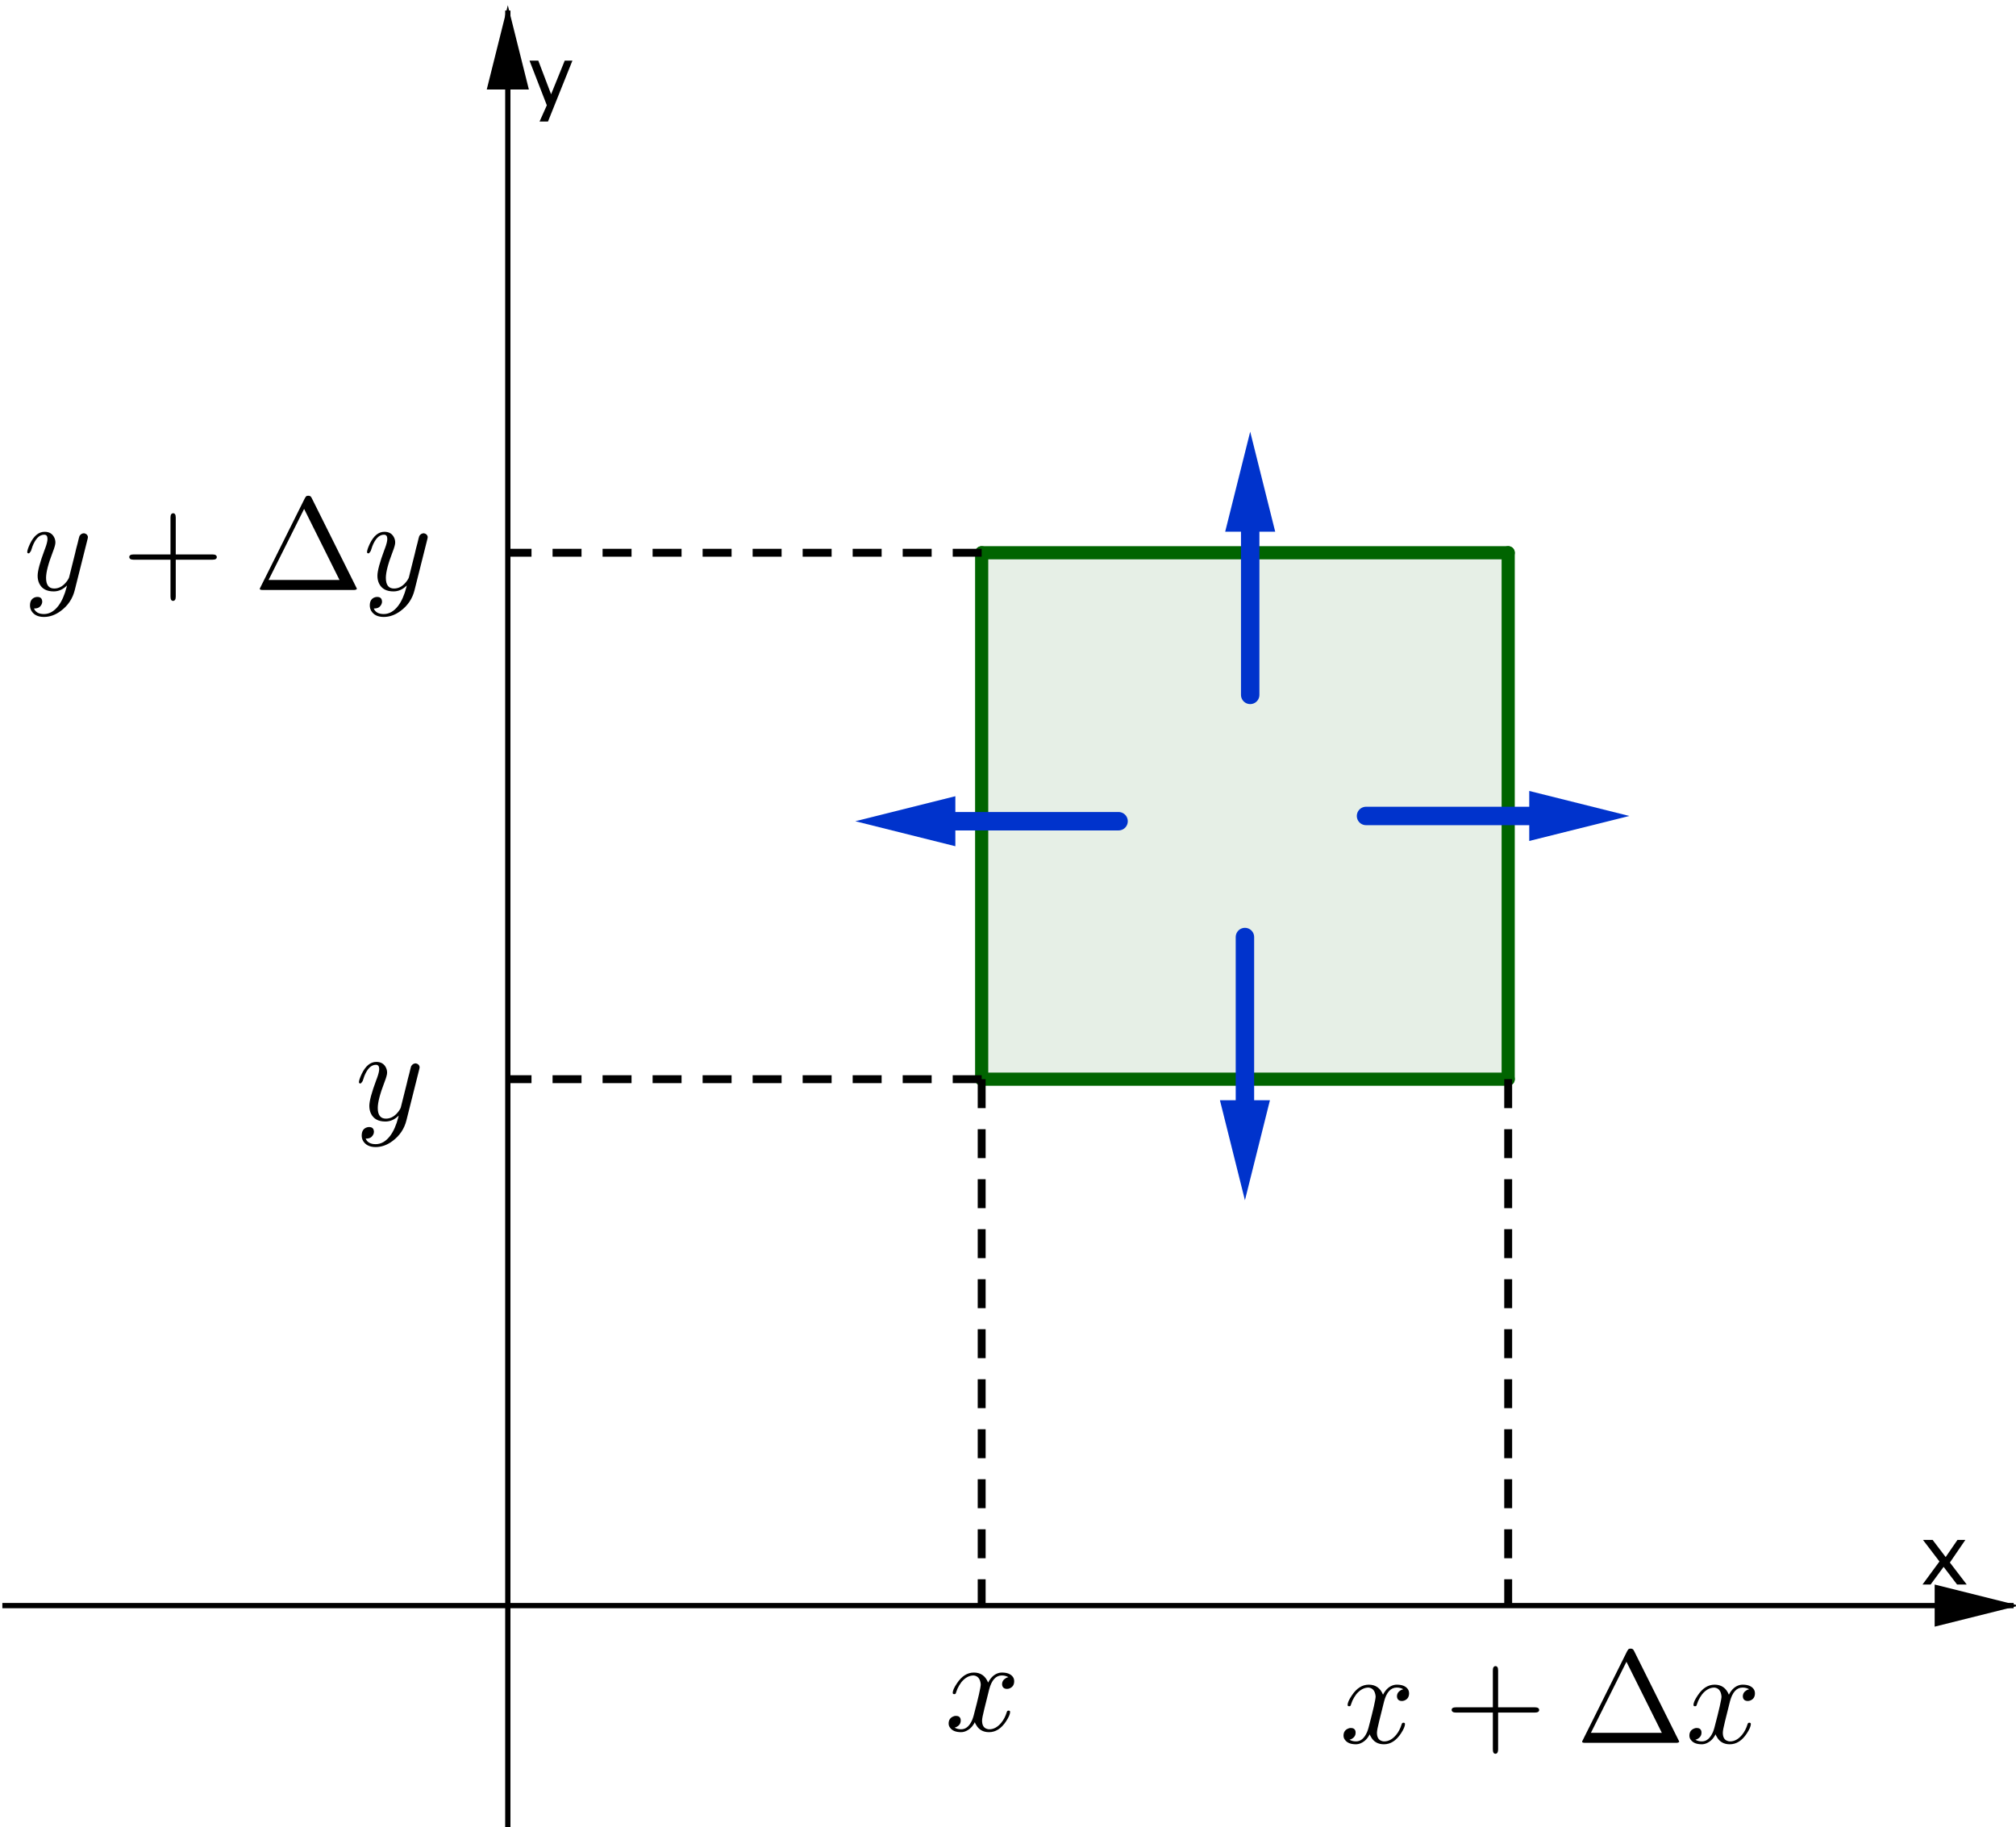
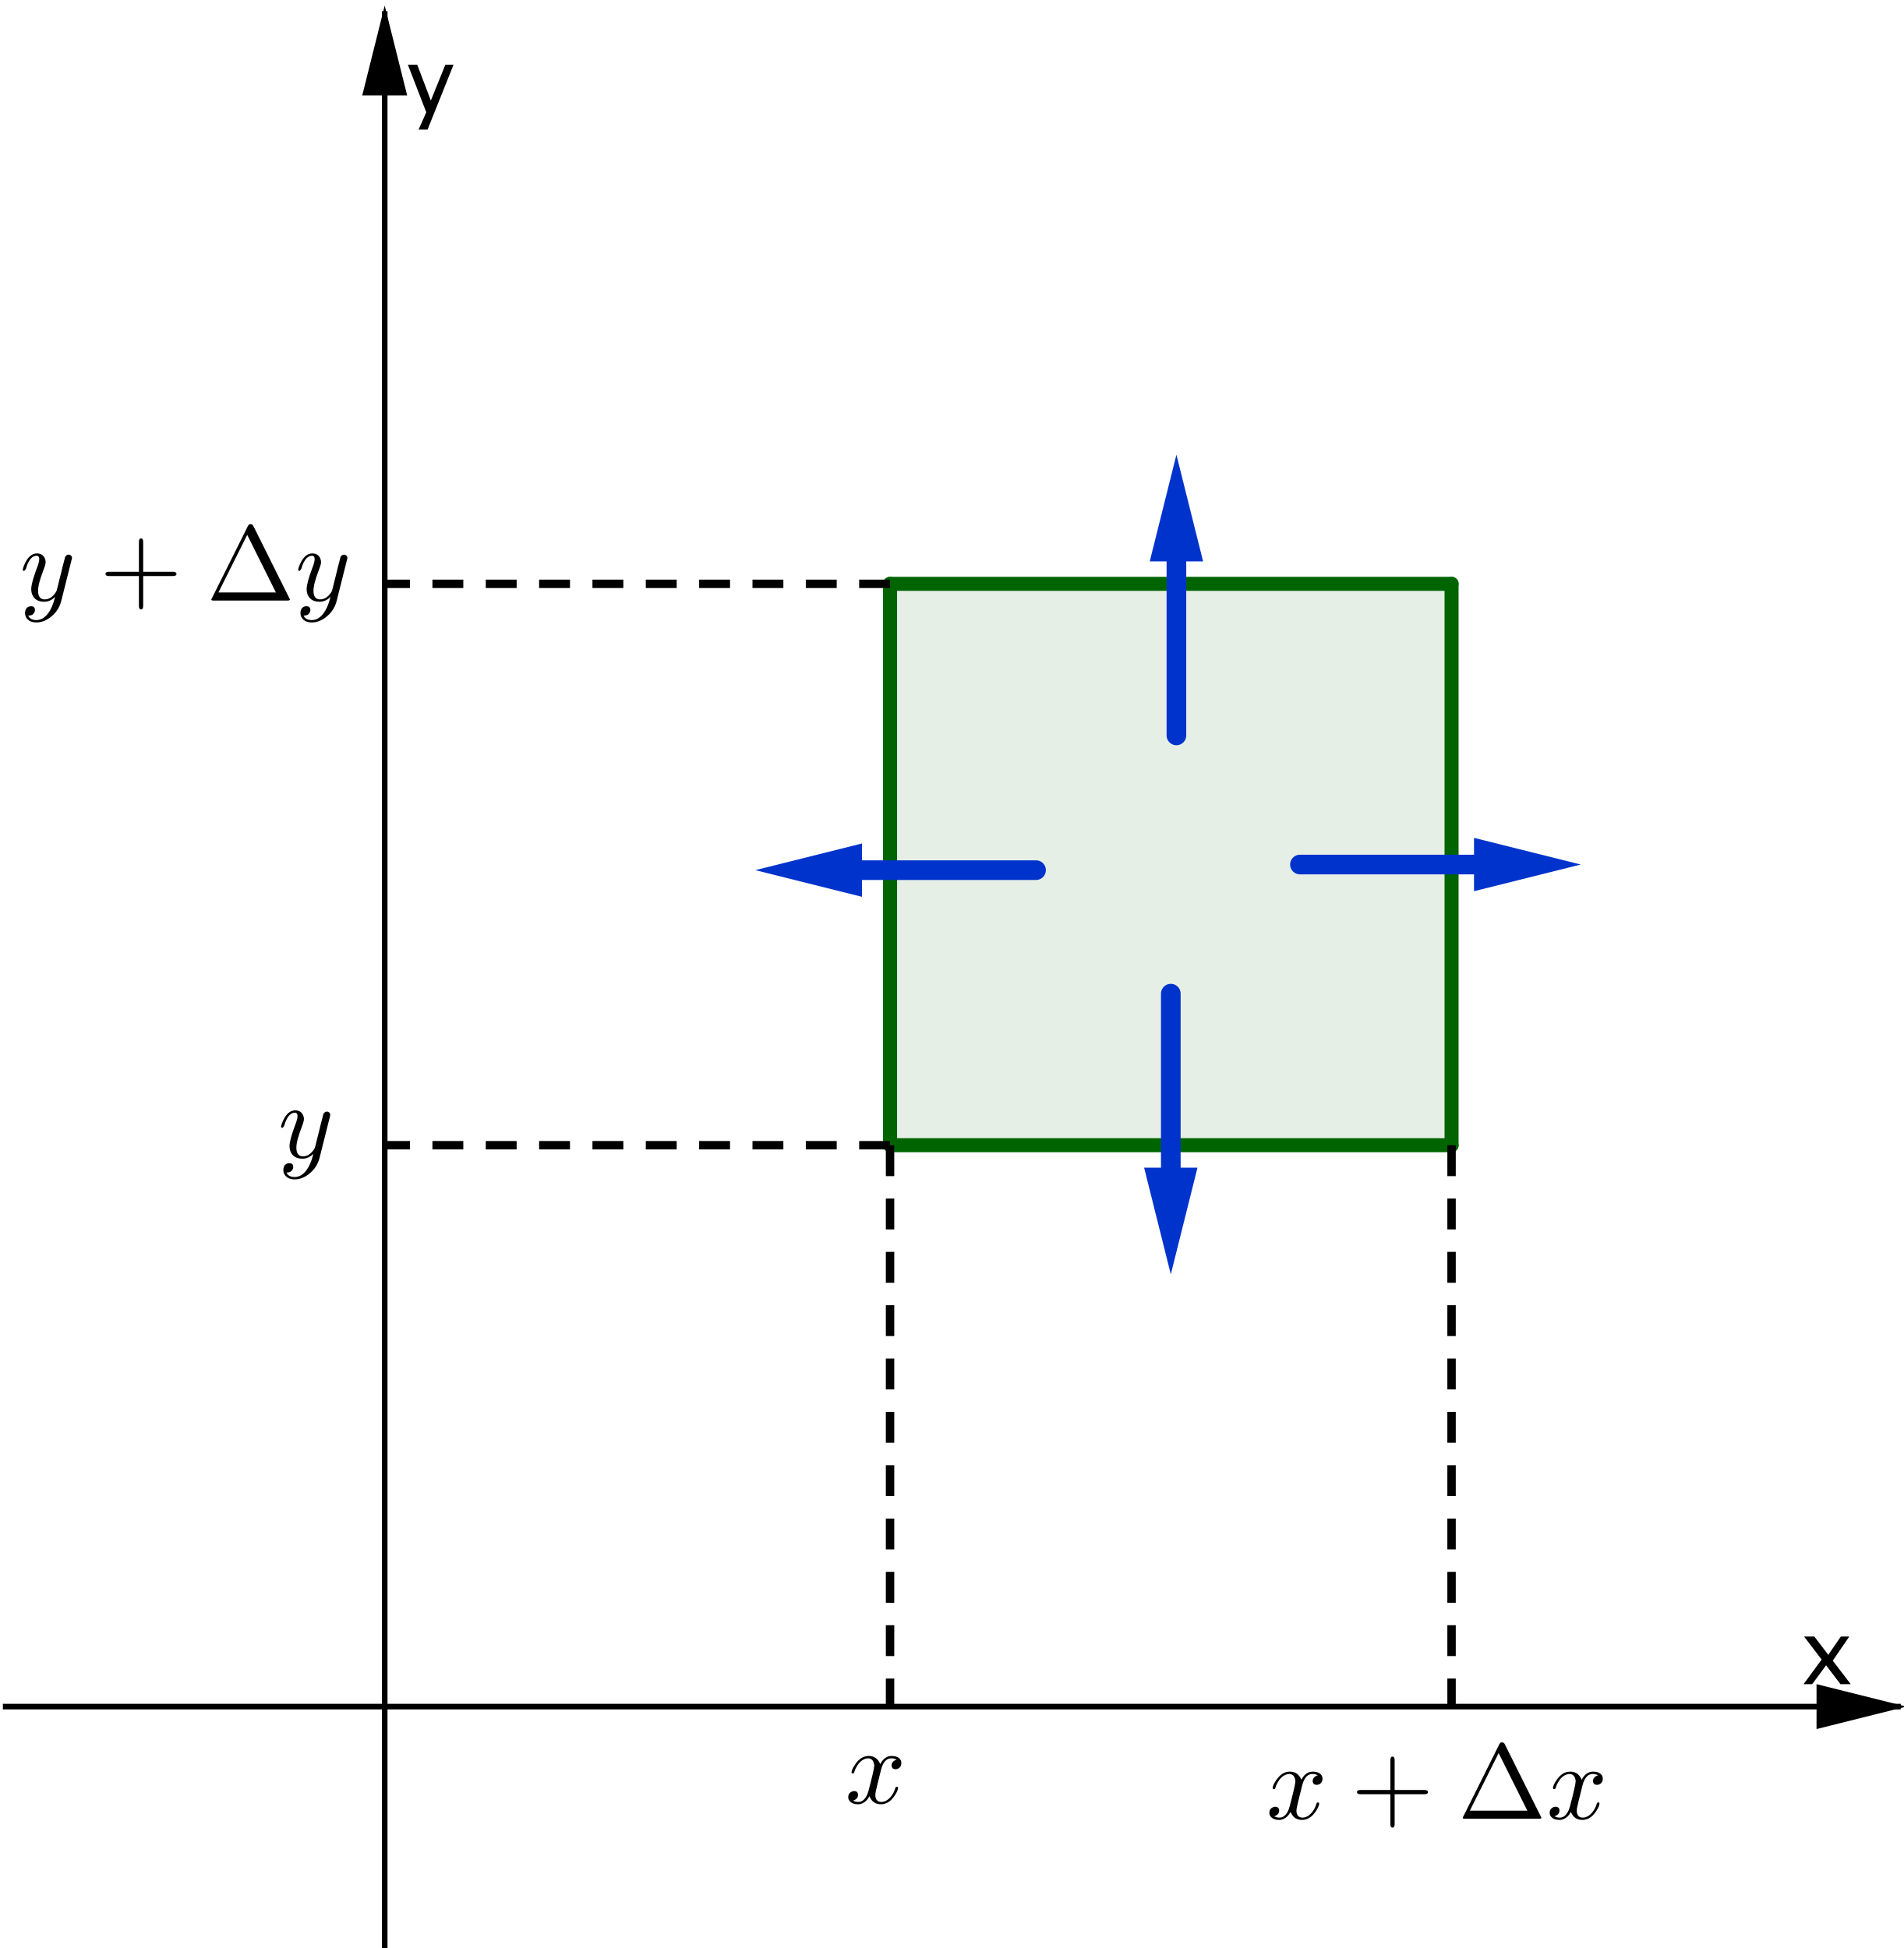
- <svg xmlns="http://www.w3.org/2000/svg" version="1.1" baseProfile="full" width="7.68cm" height="6.96cm" viewBox="0 0 382 347">
+ <svg xmlns="http://www.w3.org/2000/svg" version="1.1" baseProfile="full" width="6.8cm" height="6.96cm" viewBox="0 0 338 347">
  <g stroke-linejoin="miter" stroke-dashoffset="0" stroke-dasharray="none" stroke-width="1" stroke-miterlimit="10.000" stroke-linecap="square">
-     <clipPath id="clip979547e0-9bfa-43c6-a986-a0d388ed83da">
-       <path d="M 0 0 L 0 348.00 L 384.00 348.00 L 384.00 0 z" />
+     <clipPath id="clip79538b5c-59d5-4c25-9be4-03b39bc519e8">
+       <path d="M 0 0 L 0 348.00 L 340.00 348.00 L 340.00 0 z" />
    </clipPath>
    <g clip-path="url(#clip1)">
      <g stroke-linecap="butt" fill="none" stroke-opacity="1" stroke="#000000">
-         <path d="M 96.000 2 L 96.000 348.00" />
-       </g>
-     </g>
-     <clipPath id="clipbfdf80a3-16fc-447b-832e-98d02270f1f9">
-       <path d="M 0 0 L 0 348.00 L 384.00 348.00 L 384.00 0 z" />
+         <path d="M 68.000 2 L 68.000 348.00" />
+       </g>
+     </g>
+     <clipPath id="clip7d017d9a-5c69-4f3f-b06d-75943cb71647">
+       <path d="M 0 0 L 0 348.00 L 340.00 348.00 L 340.00 0 z" />
    </clipPath>
    <g clip-path="url(#clip2)">
      <g fill-opacity="1" fill-rule="evenodd" stroke="none" fill="#000000">
-         <path d="M 96.000 1 L 92.000 17.000 L 100.00 17.000" />
-       </g>
-     </g>
-     <clipPath id="clipbd08f9e3-6e9e-4ffb-ac9a-25c033228252">
-       <path d="M 0 0 L 0 348.00 L 384.00 348.00 L 384.00 0 z" />
+         <path d="M 68.000 1 L 64.000 17.000 L 72.000 17.000" />
+       </g>
+     </g>
+     <clipPath id="clip6ab9e97e-dda1-44c2-8ccb-219e95cd7b68">
+       <path d="M 0 0 L 0 348.00 L 340.00 348.00 L 340.00 0 z" />
    </clipPath>
    <g clip-path="url(#clip3)">
      <g fill-opacity="1" fill-rule="nonzero" stroke="none" fill="#000000">
-         <path d="M 364.69 301.00 L 367.91 296.62 L 364.78 292.52 L 366.61 292.52 L 369.09 295.78 L 371.33 292.52 L 372.83 292.52 L 369.89 296.82 L 373.09 301.00 L 371.26 301.00 L 368.70 297.64 L 366.23 301.00 z" />
-       </g>
-     </g>
-     <clipPath id="clip5c6751a7-805a-47d3-83a6-f6822f25aa67">
-       <path d="M 0 0 L 0 348.00 L 384.00 348.00 L 384.00 0 z" />
+         <path d="M 320.69 300.00 L 323.91 295.62 L 320.78 291.52 L 322.61 291.52 L 325.09 294.78 L 327.33 291.52 L 328.83 291.52 L 325.89 295.82 L 329.09 300.00 L 327.26 300.00 L 324.70 296.64 L 322.23 300.00 z" />
+       </g>
+     </g>
+     <clipPath id="clip85bf2367-0880-46e6-95d4-dfec5976fea5">
+       <path d="M 0 0 L 0 348.00 L 340.00 348.00 L 340.00 0 z" />
    </clipPath>
    <g clip-path="url(#clip4)">
      <g stroke-linecap="butt" fill="none" stroke-opacity="1" stroke="#000000">
-         <path d="M 0 305.00 L 382.00 305.00" />
-       </g>
-     </g>
-     <clipPath id="clip93f9334c-caef-441b-bc29-749a84afbbd6">
-       <path d="M 0 0 L 0 348.00 L 384.00 348.00 L 384.00 0 z" />
+         <path d="M 0 304.00 L 338.00 304.00" />
+       </g>
+     </g>
+     <clipPath id="clip1d904c9f-696c-4a18-9092-ba62791a4c99">
+       <path d="M 0 0 L 0 348.00 L 340.00 348.00 L 340.00 0 z" />
    </clipPath>
    <g clip-path="url(#clip5)">
      <g fill-opacity="1" fill-rule="evenodd" stroke="none" fill="#000000">
-         <path d="M 383.00 305.00 L 367.00 301.00 L 367.00 309.00" />
-       </g>
-     </g>
-     <clipPath id="clip22096023-367c-4845-949d-34a566e875d9">
-       <path d="M 0 0 L 0 348.00 L 384.00 348.00 L 384.00 0 z" />
+         <path d="M 339.00 304.00 L 323.00 300.00 L 323.00 308.00" />
+       </g>
+     </g>
+     <clipPath id="clipa62806c6-efdf-4b59-b148-58bfe39e73fc">
+       <path d="M 0 0 L 0 348.00 L 340.00 348.00 L 340.00 0 z" />
    </clipPath>
    <g clip-path="url(#clip6)">
      <g fill-opacity="1" fill-rule="nonzero" stroke="none" fill="#000000">
-         <path d="M 102.03 23.086 L 103.41 20.000 L 100.12 11.516 L 101.79 11.516 L 104.22 17.906 L 106.81 11.516 L 108.27 11.516 L 103.63 23.086 z" />
+         <path d="M 74.031 23.086 L 75.406 20.000 L 72.125 11.516 L 73.789 11.516 L 76.219 17.906 L 78.812 11.516 L 80.266 11.516 L 75.633 23.086 z" />
      </g>
    </g>
    <g id="misc">
</g>
    <g id="layer0">
-       <clipPath id="clip0ad38193-c4e5-4c12-a951-213097069411">
-         <path d="M 0 0 L 0 348.00 L 384.00 348.00 L 384.00 0 z" />
+       <clipPath id="clip7351257b-bc6f-4a1e-b8df-b07e410a2e50">
+         <path d="M 0 0 L 0 348.00 L 340.00 348.00 L 340.00 0 z" />
      </clipPath>
      <g clip-path="url(#clip7)">
        <g fill-opacity=".098" fill-rule="evenodd" stroke="none" fill="#006400">
-           <path d="M 186.00 205.00 L 286.00 205.00 L 286.00 105.00 L 186.00 105.00 z" />
-         </g>
-       </g>
-       <clipPath id="clip4e59a7de-575c-4ccd-8672-9c86bc49f63e">
-         <path d="M 0 0 L 0 348.00 L 384.00 348.00 L 384.00 0 z" />
+           <path d="M 158.00 204.00 L 258.00 204.00 L 258.00 104.00 L 158.00 104.00 z" />
+         </g>
+       </g>
+       <clipPath id="clip99f0cc75-01c9-40c6-ad45-62788b86054f">
+         <path d="M 0 0 L 0 348.00 L 340.00 348.00 L 340.00 0 z" />
      </clipPath>
      <g clip-path="url(#clip8)">
        <g stroke-linejoin="round" stroke-width="2.5" stroke-linecap="round" fill="none" stroke-opacity="1" stroke="#006400">
-           <path d="M 186.00 205.00 L 286.00 205.00" />
-         </g>
-       </g>
-       <clipPath id="clipce37a618-33be-4cdb-8fbb-411eda15d3e5">
-         <path d="M 0 0 L 0 348.00 L 384.00 348.00 L 384.00 0 z" />
+           <path d="M 158.00 204.00 L 258.00 204.00" />
+         </g>
+       </g>
+       <clipPath id="clip8715631d-bed8-4bb7-85c1-799e15faf125">
+         <path d="M 0 0 L 0 348.00 L 340.00 348.00 L 340.00 0 z" />
      </clipPath>
      <g clip-path="url(#clip9)">
        <g stroke-linejoin="round" stroke-width="2.5" stroke-linecap="round" fill="none" stroke-opacity="1" stroke="#006400">
-           <path d="M 286.00 205.00 L 286.00 105.00" />
-         </g>
-       </g>
-       <clipPath id="clipb0ace7bf-8e74-4768-955d-3aed483efb82">
-         <path d="M 0 0 L 0 348.00 L 384.00 348.00 L 384.00 0 z" />
+           <path d="M 258.00 204.00 L 258.00 104.00" />
+         </g>
+       </g>
+       <clipPath id="clip1c992560-7e11-4587-a539-208de1c11e3a">
+         <path d="M 0 0 L 0 348.00 L 340.00 348.00 L 340.00 0 z" />
      </clipPath>
      <g clip-path="url(#clip10)">
        <g stroke-linejoin="round" stroke-width="2.5" stroke-linecap="round" fill="none" stroke-opacity="1" stroke="#006400">
-           <path d="M 286.00 105.00 L 186.00 105.00" />
-         </g>
-       </g>
-       <clipPath id="clipba2c87f8-3bfb-41dc-ae58-af12fae91082">
-         <path d="M 0 0 L 0 348.00 L 384.00 348.00 L 384.00 0 z" />
+           <path d="M 258.00 104.00 L 158.00 104.00" />
+         </g>
+       </g>
+       <clipPath id="clip9a65c68e-515d-4035-b48f-03b67ae85090">
+         <path d="M 0 0 L 0 348.00 L 340.00 348.00 L 340.00 0 z" />
      </clipPath>
      <g clip-path="url(#clip11)">
        <g stroke-linejoin="round" stroke-width="2.5" stroke-linecap="round" fill="none" stroke-opacity="1" stroke="#006400">
-           <path d="M 186.00 105.00 L 186.00 205.00" />
-         </g>
-       </g>
-       <clipPath id="clip4d55da35-2d43-4053-90be-d159502d1330">
-         <path d="M 0 0 L 0 348.00 L 384.00 348.00 L 384.00 0 z" />
+           <path d="M 158.00 104.00 L 158.00 204.00" />
+         </g>
+       </g>
+       <clipPath id="clip55632986-07ac-4c19-9036-6b3b36b1d748">
+         <path d="M 0 0 L 0 348.00 L 340.00 348.00 L 340.00 0 z" />
      </clipPath>
      <g clip-path="url(#clip12)">
        <g stroke-linejoin="round" stroke-dasharray="5.5,4" stroke-width="1.5" stroke-linecap="butt" fill="none" stroke-opacity="1" stroke="#000000">
-           <path d="M 186.00 205.00 L 186.00 305.00" />
-         </g>
-       </g>
-       <clipPath id="clip15e59d25-01c4-46f2-9401-76a1df60991e">
-         <path d="M 0 0 L 0 348.00 L 384.00 348.00 L 384.00 0 z" />
+           <path d="M 158.00 204.00 L 158.00 304.00" />
+         </g>
+       </g>
+       <clipPath id="clipd5db9f51-93ca-437a-bf0e-6e51583f25d2">
+         <path d="M 0 0 L 0 348.00 L 340.00 348.00 L 340.00 0 z" />
      </clipPath>
      <g clip-path="url(#clip13)">
        <g stroke-linejoin="round" stroke-dasharray="5.5,4" stroke-width="1.5" stroke-linecap="butt" fill="none" stroke-opacity="1" stroke="#000000">
-           <path d="M 286.00 205.00 L 286.00 305.00" />
-         </g>
-       </g>
-       <clipPath id="clipbf382ff7-834e-40b2-8998-b373096bd6ba">
-         <path d="M 0 0 L 0 348.00 L 384.00 348.00 L 384.00 0 z" />
+           <path d="M 258.00 204.00 L 258.00 304.00" />
+         </g>
+       </g>
+       <clipPath id="clipcefdc3fd-ad31-4cf6-9361-b01f4015b458">
+         <path d="M 0 0 L 0 348.00 L 340.00 348.00 L 340.00 0 z" />
      </clipPath>
      <g clip-path="url(#clip14)">
        <g stroke-linejoin="round" stroke-dasharray="5.5,4" stroke-width="1.5" stroke-linecap="butt" fill="none" stroke-opacity="1" stroke="#000000">
-           <path d="M 186.00 205.00 L 96.000 205.00" />
-         </g>
-       </g>
-       <clipPath id="clip46170dcf-91f6-4016-82d1-46fbff7ba51c">
-         <path d="M 0 0 L 0 348.00 L 384.00 348.00 L 384.00 0 z" />
+           <path d="M 158.00 204.00 L 68.000 204.00" />
+         </g>
+       </g>
+       <clipPath id="clip14b5ae71-94f9-4ee4-930a-1f1169843aef">
+         <path d="M 0 0 L 0 348.00 L 340.00 348.00 L 340.00 0 z" />
      </clipPath>
      <g clip-path="url(#clip15)">
        <g stroke-linejoin="round" stroke-dasharray="5.5,4" stroke-width="1.5" stroke-linecap="butt" fill="none" stroke-opacity="1" stroke="#000000">
-           <path d="M 186.00 105.00 L 96.000 105.00" />
-         </g>
-       </g>
-       <clipPath id="clip3be525ea-68a3-4956-9b84-5edff3e85adc">
-         <path d="M 0 0 L 0 348.00 L 384.00 348.00 L 384.00 0 z" />
+           <path d="M 158.00 104.00 L 68.000 104.00" />
+         </g>
+       </g>
+       <clipPath id="clip4ea6f572-976c-4735-8058-012b7760c4e0">
+         <path d="M 0 0 L 0 348.00 L 340.00 348.00 L 340.00 0 z" />
      </clipPath>
      <g clip-path="url(#clip16)">
        <g stroke-linejoin="round" stroke-width="3.5" stroke-linecap="round" fill="none" stroke-opacity="1" stroke="#0033cc">
-           <path d="M 259.00 155.00 L 290.00 155.00" />
-         </g>
-       </g>
-       <clipPath id="clip894640d5-6673-4584-b35e-f4c5f56d5e5c">
-         <path d="M 0 0 L 0 348.00 L 384.00 348.00 L 384.00 0 z" />
+           <path d="M 231.00 154.00 L 262.00 154.00" />
+         </g>
+       </g>
+       <clipPath id="clipd7aa3c59-1826-4205-99d3-6e4b6f22db50">
+         <path d="M 0 0 L 0 348.00 L 340.00 348.00 L 340.00 0 z" />
      </clipPath>
      <g clip-path="url(#clip17)">
        <g fill-opacity="1" fill-rule="evenodd" stroke="none" fill="#0033cc">
-           <path d="M 309.00 155.00 L 290.00 159.75 L 290.00 150.25 z" />
-         </g>
-       </g>
-       <clipPath id="clip711d28bf-1146-4b02-8342-b6f247919e85">
-         <path d="M 0 0 L 0 348.00 L 384.00 348.00 L 384.00 0 z" />
+           <path d="M 281.00 154.00 L 262.00 158.75 L 262.00 149.25 z" />
+         </g>
+       </g>
+       <clipPath id="clip58de2c6c-31c9-482c-863a-90a2c7031fc5">
+         <path d="M 0 0 L 0 348.00 L 340.00 348.00 L 340.00 0 z" />
      </clipPath>
      <g clip-path="url(#clip18)">
        <g stroke-linejoin="round" stroke-width="3.5" stroke-linecap="round" fill="none" stroke-opacity="1" stroke="#0033cc">
-           <path d="M 212.00 156.00 L 181.00 156.00" />
-         </g>
-       </g>
-       <clipPath id="clip4ce6125d-650a-4ff2-a7e4-e04c7477f246">
-         <path d="M 0 0 L 0 348.00 L 384.00 348.00 L 384.00 0 z" />
+           <path d="M 184.00 155.00 L 153.00 155.00" />
+         </g>
+       </g>
+       <clipPath id="clip8ec4d3aa-a01b-4dd6-839f-4382546736d5">
+         <path d="M 0 0 L 0 348.00 L 340.00 348.00 L 340.00 0 z" />
      </clipPath>
      <g clip-path="url(#clip19)">
        <g fill-opacity="1" fill-rule="evenodd" stroke="none" fill="#0033cc">
-           <path d="M 162.00 156.00 L 181.00 151.25 L 181.00 160.75 z" />
-         </g>
-       </g>
-       <clipPath id="clip18c7080e-2554-43a3-b471-0cbdffc29406">
-         <path d="M 0 0 L 0 348.00 L 384.00 348.00 L 384.00 0 z" />
+           <path d="M 134.00 155.00 L 153.00 150.25 L 153.00 159.75 z" />
+         </g>
+       </g>
+       <clipPath id="clip24caf132-49ca-42ce-ab51-1808bd98afea">
+         <path d="M 0 0 L 0 348.00 L 340.00 348.00 L 340.00 0 z" />
      </clipPath>
      <g clip-path="url(#clip20)">
        <g stroke-linejoin="round" stroke-width="3.5" stroke-linecap="round" fill="none" stroke-opacity="1" stroke="#0033cc">
-           <path d="M 237.00 132.00 L 237.00 101.00" />
-         </g>
-       </g>
-       <clipPath id="clipc388bab3-109b-45c1-be88-881deed12a04">
-         <path d="M 0 0 L 0 348.00 L 384.00 348.00 L 384.00 0 z" />
+           <path d="M 209.00 131.00 L 209.00 100.00" />
+         </g>
+       </g>
+       <clipPath id="clip0daf37af-dfef-4663-a06c-16ffd78eabaa">
+         <path d="M 0 0 L 0 348.00 L 340.00 348.00 L 340.00 0 z" />
      </clipPath>
      <g clip-path="url(#clip21)">
        <g fill-opacity="1" fill-rule="evenodd" stroke="none" fill="#0033cc">
-           <path d="M 237.00 82.000 L 241.75 101.00 L 232.25 101.00 z" />
-         </g>
-       </g>
-       <clipPath id="clipeff1f36c-ebb7-4089-84bd-8451c18e60a1">
-         <path d="M 0 0 L 0 348.00 L 384.00 348.00 L 384.00 0 z" />
+           <path d="M 209.00 81.000 L 213.75 100.00 L 204.25 100.00 z" />
+         </g>
+       </g>
+       <clipPath id="clip2ca3a2b8-7f1b-47bb-846f-22c4cd473310">
+         <path d="M 0 0 L 0 348.00 L 340.00 348.00 L 340.00 0 z" />
      </clipPath>
      <g clip-path="url(#clip22)">
        <g stroke-linejoin="round" stroke-width="3.5" stroke-linecap="round" fill="none" stroke-opacity="1" stroke="#0033cc">
-           <path d="M 236.00 178.00 L 236.00 209.00" />
-         </g>
-       </g>
-       <clipPath id="clip9df12021-84ae-4ef9-afbb-ae229663e1da">
-         <path d="M 0 0 L 0 348.00 L 384.00 348.00 L 384.00 0 z" />
+           <path d="M 208.00 177.00 L 208.00 208.00" />
+         </g>
+       </g>
+       <clipPath id="clip673ac4b8-d638-4d7e-9391-f00ba00e8fa8">
+         <path d="M 0 0 L 0 348.00 L 340.00 348.00 L 340.00 0 z" />
      </clipPath>
      <g clip-path="url(#clip23)">
        <g fill-opacity="1" fill-rule="evenodd" stroke="none" fill="#0033cc">
-           <path d="M 236.00 228.00 L 231.25 209.00 L 240.75 209.00 z" />
-         </g>
-       </g>
-       <g transform="matrix(.25, 0, 0, .25, 179.00, 328.77)">
-         <clipPath id="clip40ceb2d7-7057-4114-9fd7-903be8c0b3e6">
-           <path d="M -716.00 -1315.1 L -716.00 76.900 L 820.00 76.900 L 820.00 -1315.1 z" />
+           <path d="M 208.00 227.00 L 203.25 208.00 L 212.75 208.00 z" />
+         </g>
+       </g>
+       <g transform="matrix(.19, 0, 0, .19, 150.00, 321.19)">
+         <clipPath id="clipedfc231a-5a91-4304-aedb-ddaae62b65da">
+           <path d="M -789.47 -1690.5 L -789.47 141.11 L 1000.0 141.11 L 1000.0 -1690.5 z" />
        </clipPath>
        <g clip-path="url(#clip24)">
          <g fill-opacity="1" fill-rule="nonzero" stroke="none" fill="#000000">
            <path d="M 33.406 -30.203 L 30.000 -16.500 Q 28.297 -9.703 28.297 -7.703 Q 28.297 -2.5 32.000 -1.406 Q 32.797 -1.094 33.797 -1.094 Q 38.797 -1.094 42.906 -6.094 Q 45.594 -9.297 47.094 -14.203 Q 47.406 -15.297 48.406 -15.297 Q 49.594 -15.297 49.594 -14.297 Q 49.594 -11.797 46.500 -7.094 Q 41.094 1.094 33.594 1.094 Q 26.797 1.094 23.703 -4.594 Q 23.094 -5.5 22.797 -6.5 Q 20.406 -1.703 16.203 .203 Q 14.297 1.094 12.297 1.094 Q 6.297 1.094 3.906 -2.406 Q 2.906 -3.703 2.906 -5.5 Q 2.906 -9.203 6.094 -10.703 Q 7.203 -11.297 8.406 -11.297 Q 11.406 -11.297 12.000 -8.797 Q 12.094 -8.297 12.094 -7.797 Q 12.094 -4.406 8.703 -2.797 Q 8.094 -2.5 7.406 -2.406 Q 9.5 -1.094 12.406 -1.094 Q 17.703 -1.094 20.797 -8.203 Q 21.406 -9.703 21.906 -11.500 Q 27.297 -31.906 27.297 -35.297 Q 26.703 -41.500 21.906 -42.000 Q 16.703 -42.000 12.406 -36.703 L 12.406 -36.594 Q 12.406 -36.500 12.297 -36.500 Q 10.797 -34.500 9.594 -31.906 Q 9.094 -30.703 8.703 -29.500 L 8.5 -28.906 Q 8.297 -27.797 7.203 -27.797 Q 6 -27.797 6 -28.797 Q 6 -31.297 9.203 -36.000 Q 14.594 -44.203 22.094 -44.203 Q 29.797 -44.203 32.906 -36.594 Q 36.094 -42.797 41.406 -44.000 Q 42.406 -44.203 43.406 -44.203 Q 49.297 -44.203 51.703 -40.906 Q 52.703 -39.500 52.703 -37.594 Q 52.703 -33.500 49.000 -32.094 Q 48.094 -31.797 47.297 -31.797 Q 44.203 -31.797 43.594 -34.500 Q 43.500 -34.906 43.500 -35.297 Q 43.500 -38.297 46.406 -40.000 Q 47.297 -40.500 48.297 -40.703 Q 46.203 -42.000 43.297 -42.000 Q 36.500 -42.000 33.703 -31.406 Q 33.500 -30.797 33.406 -30.203 z" />
          </g>
        </g>
      </g>
-       <g transform="matrix(.25, 0, 0, .25, 254.00, 331.07)">
-         <clipPath id="clipf740340c-0c71-432a-a121-112aac2ba5e5">
-           <path d="M -1016.0 -1324.3 L -1016.0 67.700 L 520.00 67.700 L 520.00 -1324.3 z" />
+       <g transform="matrix(.19, 0, 0, .19, 225.00, 323.98)">
+         <clipPath id="clipe16f4db9-ce96-416f-9d9d-35ecc28ea4ad">
+           <path d="M -1184.2 -1705.1 L -1184.2 126.44 L 605.26 126.44 L 605.26 -1705.1 z" />
        </clipPath>
        <g clip-path="url(#clip25)">
          <g fill-opacity="1" fill-rule="nonzero" stroke="none" fill="#000000">
            <path d="M 33.406 -30.203 L 30.000 -16.500 Q 28.297 -9.703 28.297 -7.703 Q 28.297 -2.5 32.000 -1.406 Q 32.797 -1.094 33.797 -1.094 Q 38.797 -1.094 42.906 -6.094 Q 45.594 -9.297 47.094 -14.203 Q 47.406 -15.297 48.406 -15.297 Q 49.594 -15.297 49.594 -14.297 Q 49.594 -11.797 46.500 -7.094 Q 41.094 1.094 33.594 1.094 Q 26.797 1.094 23.703 -4.594 Q 23.094 -5.5 22.797 -6.5 Q 20.406 -1.703 16.203 .203 Q 14.297 1.094 12.297 1.094 Q 6.297 1.094 3.906 -2.406 Q 2.906 -3.703 2.906 -5.5 Q 2.906 -9.203 6.094 -10.703 Q 7.203 -11.297 8.406 -11.297 Q 11.406 -11.297 12.000 -8.797 Q 12.094 -8.297 12.094 -7.797 Q 12.094 -4.406 8.703 -2.797 Q 8.094 -2.5 7.406 -2.406 Q 9.5 -1.094 12.406 -1.094 Q 17.703 -1.094 20.797 -8.203 Q 21.406 -9.703 21.906 -11.500 Q 27.297 -31.906 27.297 -35.297 Q 26.703 -41.500 21.906 -42.000 Q 16.703 -42.000 12.406 -36.703 L 12.406 -36.594 Q 12.406 -36.500 12.297 -36.500 Q 10.797 -34.500 9.594 -31.906 Q 9.094 -30.703 8.703 -29.500 L 8.5 -28.906 Q 8.297 -27.797 7.203 -27.797 Q 6 -27.797 6 -28.797 Q 6 -31.297 9.203 -36.000 Q 14.594 -44.203 22.094 -44.203 Q 29.797 -44.203 32.906 -36.594 Q 36.094 -42.797 41.406 -44.000 Q 42.406 -44.203 43.406 -44.203 Q 49.297 -44.203 51.703 -40.906 Q 52.703 -39.500 52.703 -37.594 Q 52.703 -33.500 49.000 -32.094 Q 48.094 -31.797 47.297 -31.797 Q 44.203 -31.797 43.594 -34.500 Q 43.500 -34.906 43.500 -35.297 Q 43.500 -38.297 46.406 -40.000 Q 47.297 -40.500 48.297 -40.703 Q 46.203 -42.000 43.297 -42.000 Q 36.500 -42.000 33.703 -31.406 Q 33.500 -30.797 33.406 -30.203 z" />
          </g>
        </g>
      </g>
-       <g transform="matrix(.25, 0, 0, .25, 273.86, 331.07)">
-         <clipPath id="clip278e5276-2994-4c71-8bb3-90c7390d6b15">
-           <path d="M -1095.4 -1324.3 L -1095.4 67.700 L 440.58 67.700 L 440.58 -1324.3 z" />
+       <g transform="matrix(.19, 0, 0, .19, 240.09, 323.98)">
+         <clipPath id="clipb3d4ec8d-b28d-4db9-8bed-f1a097b562a5">
+           <path d="M -1263.6 -1705.1 L -1263.6 126.44 L 525.84 126.44 L 525.84 -1705.1 z" />
        </clipPath>
        <g clip-path="url(#clip26)">
          <g fill-opacity="1" fill-rule="nonzero" stroke="none" fill="#000000">
            <path d="M 40.906 -23.000 L 40.906 5 Q 40.906 8.203 38.906 8.297 Q 36.906 8.297 36.906 5 L 36.906 -23.000 L 8.906 -23.000 Q 5.703 -23.000 5.594 -25.000 Q 5.594 -27.000 8.906 -27.000 L 36.906 -27.000 L 36.906 -55.000 Q 36.906 -58.203 38.906 -58.297 Q 40.906 -58.297 40.906 -55.000 L 40.906 -27.000 L 68.797 -27.000 Q 72.000 -27.000 72.094 -25.000 Q 72.094 -23.000 68.797 -23.000 L 40.906 -23.000 z" />
          </g>
        </g>
      </g>
-       <g transform="matrix(.25, 0, 0, .25, 298.86, 331.07)">
-         <clipPath id="clip3feaaba1-6910-4417-b16f-99e503c4ab81">
-           <path d="M -1195.4 -1324.3 L -1195.4 67.700 L 340.56 67.700 L 340.56 -1324.3 z" />
+       <g transform="matrix(.19, 0, 0, .19, 259.09, 323.98)">
+         <clipPath id="clipa3e13e45-6537-4d7e-bebd-9d2ee2a6433a">
+           <path d="M -1363.7 -1705.1 L -1363.7 126.44 L 425.82 126.44 L 425.82 -1705.1 z" />
        </clipPath>
        <g clip-path="url(#clip27)">
          <g fill-opacity="1" fill-rule="nonzero" stroke="none" fill="#000000">
            <path d="M 44.203 -69.797 L 78.000 -2 Q 78.500 -1.094 78.500 -.797 Q 77.906 -0 76.297 -0 L 6.906 -0 Q 4.797 -0 4.703 -.797 Q 4.703 -1.094 5.203 -2 L 39.000 -69.797 Q 39.797 -71.297 40.594 -71.500 Q 41.000 -71.594 41.594 -71.594 Q 43.203 -71.594 43.797 -70.500 Q 43.906 -70.297 44.203 -69.797 z M 38.406 -61.594 L 11.406 -7.594 L 65.297 -7.594 L 38.406 -61.594 z" />
          </g>
        </g>
      </g>
-       <g transform="matrix(.25, 0, 0, .25, 319.69, 331.07)">
-         <clipPath id="clip2cfcf2bc-9e16-4cf8-a232-0c7e12a630fc">
-           <path d="M -1278.7 -1324.3 L -1278.7 67.700 L 257.26 67.700 L 257.26 -1324.3 z" />
+       <g transform="matrix(.19, 0, 0, .19, 274.92, 323.98)">
+         <clipPath id="clipcacac6a9-8ca7-473c-b656-6faa7065699b">
+           <path d="M -1447.0 -1705.1 L -1447.0 126.44 L 342.52 126.44 L 342.52 -1705.1 z" />
        </clipPath>
        <g clip-path="url(#clip28)">
          <g fill-opacity="1" fill-rule="nonzero" stroke="none" fill="#000000">
            <path d="M 33.406 -30.203 L 30.000 -16.500 Q 28.297 -9.703 28.297 -7.703 Q 28.297 -2.5 32.000 -1.406 Q 32.797 -1.094 33.797 -1.094 Q 38.797 -1.094 42.906 -6.094 Q 45.594 -9.297 47.094 -14.203 Q 47.406 -15.297 48.406 -15.297 Q 49.594 -15.297 49.594 -14.297 Q 49.594 -11.797 46.500 -7.094 Q 41.094 1.094 33.594 1.094 Q 26.797 1.094 23.703 -4.594 Q 23.094 -5.5 22.797 -6.5 Q 20.406 -1.703 16.203 .203 Q 14.297 1.094 12.297 1.094 Q 6.297 1.094 3.906 -2.406 Q 2.906 -3.703 2.906 -5.5 Q 2.906 -9.203 6.094 -10.703 Q 7.203 -11.297 8.406 -11.297 Q 11.406 -11.297 12.000 -8.797 Q 12.094 -8.297 12.094 -7.797 Q 12.094 -4.406 8.703 -2.797 Q 8.094 -2.5 7.406 -2.406 Q 9.5 -1.094 12.406 -1.094 Q 17.703 -1.094 20.797 -8.203 Q 21.406 -9.703 21.906 -11.500 Q 27.297 -31.906 27.297 -35.297 Q 26.703 -41.500 21.906 -42.000 Q 16.703 -42.000 12.406 -36.703 L 12.406 -36.594 Q 12.406 -36.500 12.297 -36.500 Q 10.797 -34.500 9.594 -31.906 Q 9.094 -30.703 8.703 -29.500 L 8.5 -28.906 Q 8.297 -27.797 7.203 -27.797 Q 6 -27.797 6 -28.797 Q 6 -31.297 9.203 -36.000 Q 14.594 -44.203 22.094 -44.203 Q 29.797 -44.203 32.906 -36.594 Q 36.094 -42.797 41.406 -44.000 Q 42.406 -44.203 43.406 -44.203 Q 49.297 -44.203 51.703 -40.906 Q 52.703 -39.500 52.703 -37.594 Q 52.703 -33.500 49.000 -32.094 Q 48.094 -31.797 47.297 -31.797 Q 44.203 -31.797 43.594 -34.500 Q 43.500 -34.906 43.500 -35.297 Q 43.500 -38.297 46.406 -40.000 Q 47.297 -40.500 48.297 -40.703 Q 46.203 -42.000 43.297 -42.000 Q 36.500 -42.000 33.703 -31.406 Q 33.500 -30.797 33.406 -30.203 z" />
          </g>
        </g>
      </g>
-       <g transform="matrix(.25, 0, 0, .25, 67.000, 212.77)">
-         <clipPath id="clip088d8479-dde5-4aa9-bf74-dbdd22855e68">
-           <path d="M -268.00 -851.10 L -268.00 540.90 L 1268.0 540.90 L 1268.0 -851.10 z" />
+       <g transform="matrix(.19, 0, 0, .19, 49.000, 206.19)">
+         <clipPath id="clip6a3128d3-13b9-47a5-bf83-d3ee970fbed9">
+           <path d="M -257.89 -1085.2 L -257.89 746.37 L 1531.6 746.37 L 1531.6 -1085.2 z" />
        </clipPath>
        <g clip-path="url(#clip29)">
          <g fill-opacity="1" fill-rule="nonzero" stroke="none" fill="#000000">
            <path d="M 48.594 -38.094 L 39.000 .094 Q 36.594 9.906 28.297 16.000 Q 22.203 20.500 15.594 20.500 Q 8.906 20.500 6.094 15.906 Q 5 14.000 5 11.797 Q 5 6.703 9.094 5.5 Q 9.906 5.297 10.594 5.297 Q 13.797 5.297 14.203 8.094 Q 14.297 8.406 14.297 8.797 Q 14.297 11.094 12.297 12.906 Q 10.906 14.094 8 14.094 Q 9.797 18.297 15.594 18.297 Q 21.797 18.297 26.594 12.000 Q 30.500 6.797 32.797 -2.094 Q 32.906 -2.5 33.094 -3.406 Q 28.594 1.094 23.000 1.094 Q 15.000 1.094 12.094 -4.797 Q 10.797 -7.406 10.797 -10.797 Q 10.797 -16.297 16.094 -30.500 Q 16.297 -31.094 16.594 -31.797 Q 18.297 -36.406 18.297 -38.797 Q 18.297 -42.000 15.797 -42.000 Q 10.297 -42.000 6.797 -32.906 L 6.797 -32.797 Q 6.203 -31.297 5.703 -29.594 Q 4.594 -27.906 4.094 -27.797 Q 2.906 -27.797 2.906 -28.797 Q 2.906 -30.594 5 -35.094 Q 9.406 -44.203 16.094 -44.203 Q 21.406 -44.203 23.500 -39.703 Q 24.297 -38.000 24.297 -36.000 Q 24.297 -33.906 22.297 -28.797 Q 17.203 -15.594 17.203 -9.203 Q 17.203 -1.094 23.406 -1.094 Q 29.203 -1.094 33.500 -7.297 Q 34.500 -8.797 34.703 -9.594 L 39.203 -27.594 Q 39.906 -30.906 41.203 -35.594 Q 42.203 -39.906 42.594 -41.000 Q 43.906 -43.094 46.094 -43.094 Q 48.594 -42.594 49.000 -40.406 Q 49.000 -39.500 48.594 -38.094 z" />
          </g>
        </g>
      </g>
-       <g transform="matrix(.25, 0, 0, .25, 4, 112.07)">
-         <clipPath id="clip2901f70c-54b1-4809-b07a-df304c765bb2">
-           <path d="M -16.000 -448.30 L -16.000 943.70 L 1520.0 943.70 L 1520.0 -448.30 z" />
+       <g transform="matrix(.19, 0, 0, .19, 3, 106.98)">
+         <clipPath id="clip073078d5-66ba-4a4f-ac10-963249fe8351">
+           <path d="M -15.789 -563.04 L -15.789 1268.5 L 1773.7 1268.5 L 1773.7 -563.04 z" />
        </clipPath>
        <g clip-path="url(#clip30)">
          <g fill-opacity="1" fill-rule="nonzero" stroke="none" fill="#000000">
            <path d="M 48.594 -38.094 L 39.000 .094 Q 36.594 9.906 28.297 16.000 Q 22.203 20.500 15.594 20.500 Q 8.906 20.500 6.094 15.906 Q 5 14.000 5 11.797 Q 5 6.703 9.094 5.5 Q 9.906 5.297 10.594 5.297 Q 13.797 5.297 14.203 8.094 Q 14.297 8.406 14.297 8.797 Q 14.297 11.094 12.297 12.906 Q 10.906 14.094 8 14.094 Q 9.797 18.297 15.594 18.297 Q 21.797 18.297 26.594 12.000 Q 30.500 6.797 32.797 -2.094 Q 32.906 -2.5 33.094 -3.406 Q 28.594 1.094 23.000 1.094 Q 15.000 1.094 12.094 -4.797 Q 10.797 -7.406 10.797 -10.797 Q 10.797 -16.297 16.094 -30.500 Q 16.297 -31.094 16.594 -31.797 Q 18.297 -36.406 18.297 -38.797 Q 18.297 -42.000 15.797 -42.000 Q 10.297 -42.000 6.797 -32.906 L 6.797 -32.797 Q 6.203 -31.297 5.703 -29.594 Q 4.594 -27.906 4.094 -27.797 Q 2.906 -27.797 2.906 -28.797 Q 2.906 -30.594 5 -35.094 Q 9.406 -44.203 16.094 -44.203 Q 21.406 -44.203 23.500 -39.703 Q 24.297 -38.000 24.297 -36.000 Q 24.297 -33.906 22.297 -28.797 Q 17.203 -15.594 17.203 -9.203 Q 17.203 -1.094 23.406 -1.094 Q 29.203 -1.094 33.500 -7.297 Q 34.500 -8.797 34.703 -9.594 L 39.203 -27.594 Q 39.906 -30.906 41.203 -35.594 Q 42.203 -39.906 42.594 -41.000 Q 43.906 -43.094 46.094 -43.094 Q 48.594 -42.594 49.000 -40.406 Q 49.000 -39.500 48.594 -38.094 z" />
          </g>
        </g>
      </g>
-       <g transform="matrix(.25, 0, 0, .25, 22.706, 112.07)">
-         <clipPath id="clipb4c61592-e86f-4ea8-9af6-2a93091fe084">
-           <path d="M -90.822 -448.30 L -90.822 943.70 L 1445.2 943.70 L 1445.2 -448.30 z" />
+       <g transform="matrix(.19, 0, 0, .19, 17.216, 106.98)">
+         <clipPath id="clip033a9576-6819-41ab-9e3d-3fd583a71348">
+           <path d="M -90.612 -563.04 L -90.612 1268.5 L 1698.9 1268.5 L 1698.9 -563.04 z" />
        </clipPath>
        <g clip-path="url(#clip31)">
          <g fill-opacity="1" fill-rule="nonzero" stroke="none" fill="#000000">
            <path d="M 40.906 -23.000 L 40.906 5 Q 40.906 8.203 38.906 8.297 Q 36.906 8.297 36.906 5 L 36.906 -23.000 L 8.906 -23.000 Q 5.703 -23.000 5.594 -25.000 Q 5.594 -27.000 8.906 -27.000 L 36.906 -27.000 L 36.906 -55.000 Q 36.906 -58.203 38.906 -58.297 Q 40.906 -58.297 40.906 -55.000 L 40.906 -27.000 L 68.797 -27.000 Q 72.000 -27.000 72.094 -25.000 Q 72.094 -23.000 68.797 -23.000 L 40.906 -23.000 z" />
          </g>
        </g>
      </g>
-       <g transform="matrix(.25, 0, 0, .25, 47.711, 112.07)">
-         <clipPath id="clip593dbf16-278f-4a7c-b8fd-caefb1080556">
-           <path d="M -190.84 -448.30 L -190.84 943.70 L 1345.2 943.70 L 1345.2 -448.30 z" />
+       <g transform="matrix(.19, 0, 0, .19, 36.220, 106.98)">
+         <clipPath id="clip42d12eec-d4c4-437b-b55b-d240fe13f5e4">
+           <path d="M -190.63 -563.04 L -190.63 1268.5 L 1598.8 1268.5 L 1598.8 -563.04 z" />
        </clipPath>
        <g clip-path="url(#clip32)">
          <g fill-opacity="1" fill-rule="nonzero" stroke="none" fill="#000000">
            <path d="M 44.203 -69.797 L 78.000 -2 Q 78.500 -1.094 78.500 -.797 Q 77.906 -0 76.297 -0 L 6.906 -0 Q 4.797 -0 4.703 -.797 Q 4.703 -1.094 5.203 -2 L 39.000 -69.797 Q 39.797 -71.297 40.594 -71.500 Q 41.000 -71.594 41.594 -71.594 Q 43.203 -71.594 43.797 -70.500 Q 43.906 -70.297 44.203 -69.797 z M 38.406 -61.594 L 11.406 -7.594 L 65.297 -7.594 L 38.406 -61.594 z" />
          </g>
        </g>
      </g>
-       <g transform="matrix(.25, 0, 0, .25, 68.536, 112.07)">
-         <clipPath id="clipaa019e66-4896-492c-9cf8-8ed5f1e40354">
-           <path d="M -274.14 -448.30 L -274.14 943.70 L 1261.9 943.70 L 1261.9 -448.30 z" />
+       <g transform="matrix(.19, 0, 0, .19, 52.047, 106.98)">
+         <clipPath id="clipf7312197-cb40-450c-8275-d67869f58296">
+           <path d="M -273.93 -563.04 L -273.93 1268.5 L 1515.5 1268.5 L 1515.5 -563.04 z" />
        </clipPath>
        <g clip-path="url(#clip33)">
          <g fill-opacity="1" fill-rule="nonzero" stroke="none" fill="#000000">
            <path d="M 48.594 -38.094 L 39.000 .094 Q 36.594 9.906 28.297 16.000 Q 22.203 20.500 15.594 20.500 Q 8.906 20.500 6.094 15.906 Q 5 14.000 5 11.797 Q 5 6.703 9.094 5.5 Q 9.906 5.297 10.594 5.297 Q 13.797 5.297 14.203 8.094 Q 14.297 8.406 14.297 8.797 Q 14.297 11.094 12.297 12.906 Q 10.906 14.094 8 14.094 Q 9.797 18.297 15.594 18.297 Q 21.797 18.297 26.594 12.000 Q 30.500 6.797 32.797 -2.094 Q 32.906 -2.5 33.094 -3.406 Q 28.594 1.094 23.000 1.094 Q 15.000 1.094 12.094 -4.797 Q 10.797 -7.406 10.797 -10.797 Q 10.797 -16.297 16.094 -30.500 Q 16.297 -31.094 16.594 -31.797 Q 18.297 -36.406 18.297 -38.797 Q 18.297 -42.000 15.797 -42.000 Q 10.297 -42.000 6.797 -32.906 L 6.797 -32.797 Q 6.203 -31.297 5.703 -29.594 Q 4.594 -27.906 4.094 -27.797 Q 2.906 -27.797 2.906 -28.797 Q 2.906 -30.594 5 -35.094 Q 9.406 -44.203 16.094 -44.203 Q 21.406 -44.203 23.500 -39.703 Q 24.297 -38.000 24.297 -36.000 Q 24.297 -33.906 22.297 -28.797 Q 17.203 -15.594 17.203 -9.203 Q 17.203 -1.094 23.406 -1.094 Q 29.203 -1.094 33.500 -7.297 Q 34.500 -8.797 34.703 -9.594 L 39.203 -27.594 Q 39.906 -30.906 41.203 -35.594 Q 42.203 -39.906 42.594 -41.000 Q 43.906 -43.094 46.094 -43.094 Q 48.594 -42.594 49.000 -40.406 Q 49.000 -39.500 48.594 -38.094 z" />
          </g>
        </g>
      </g>
    </g>
  </g>
</svg>
